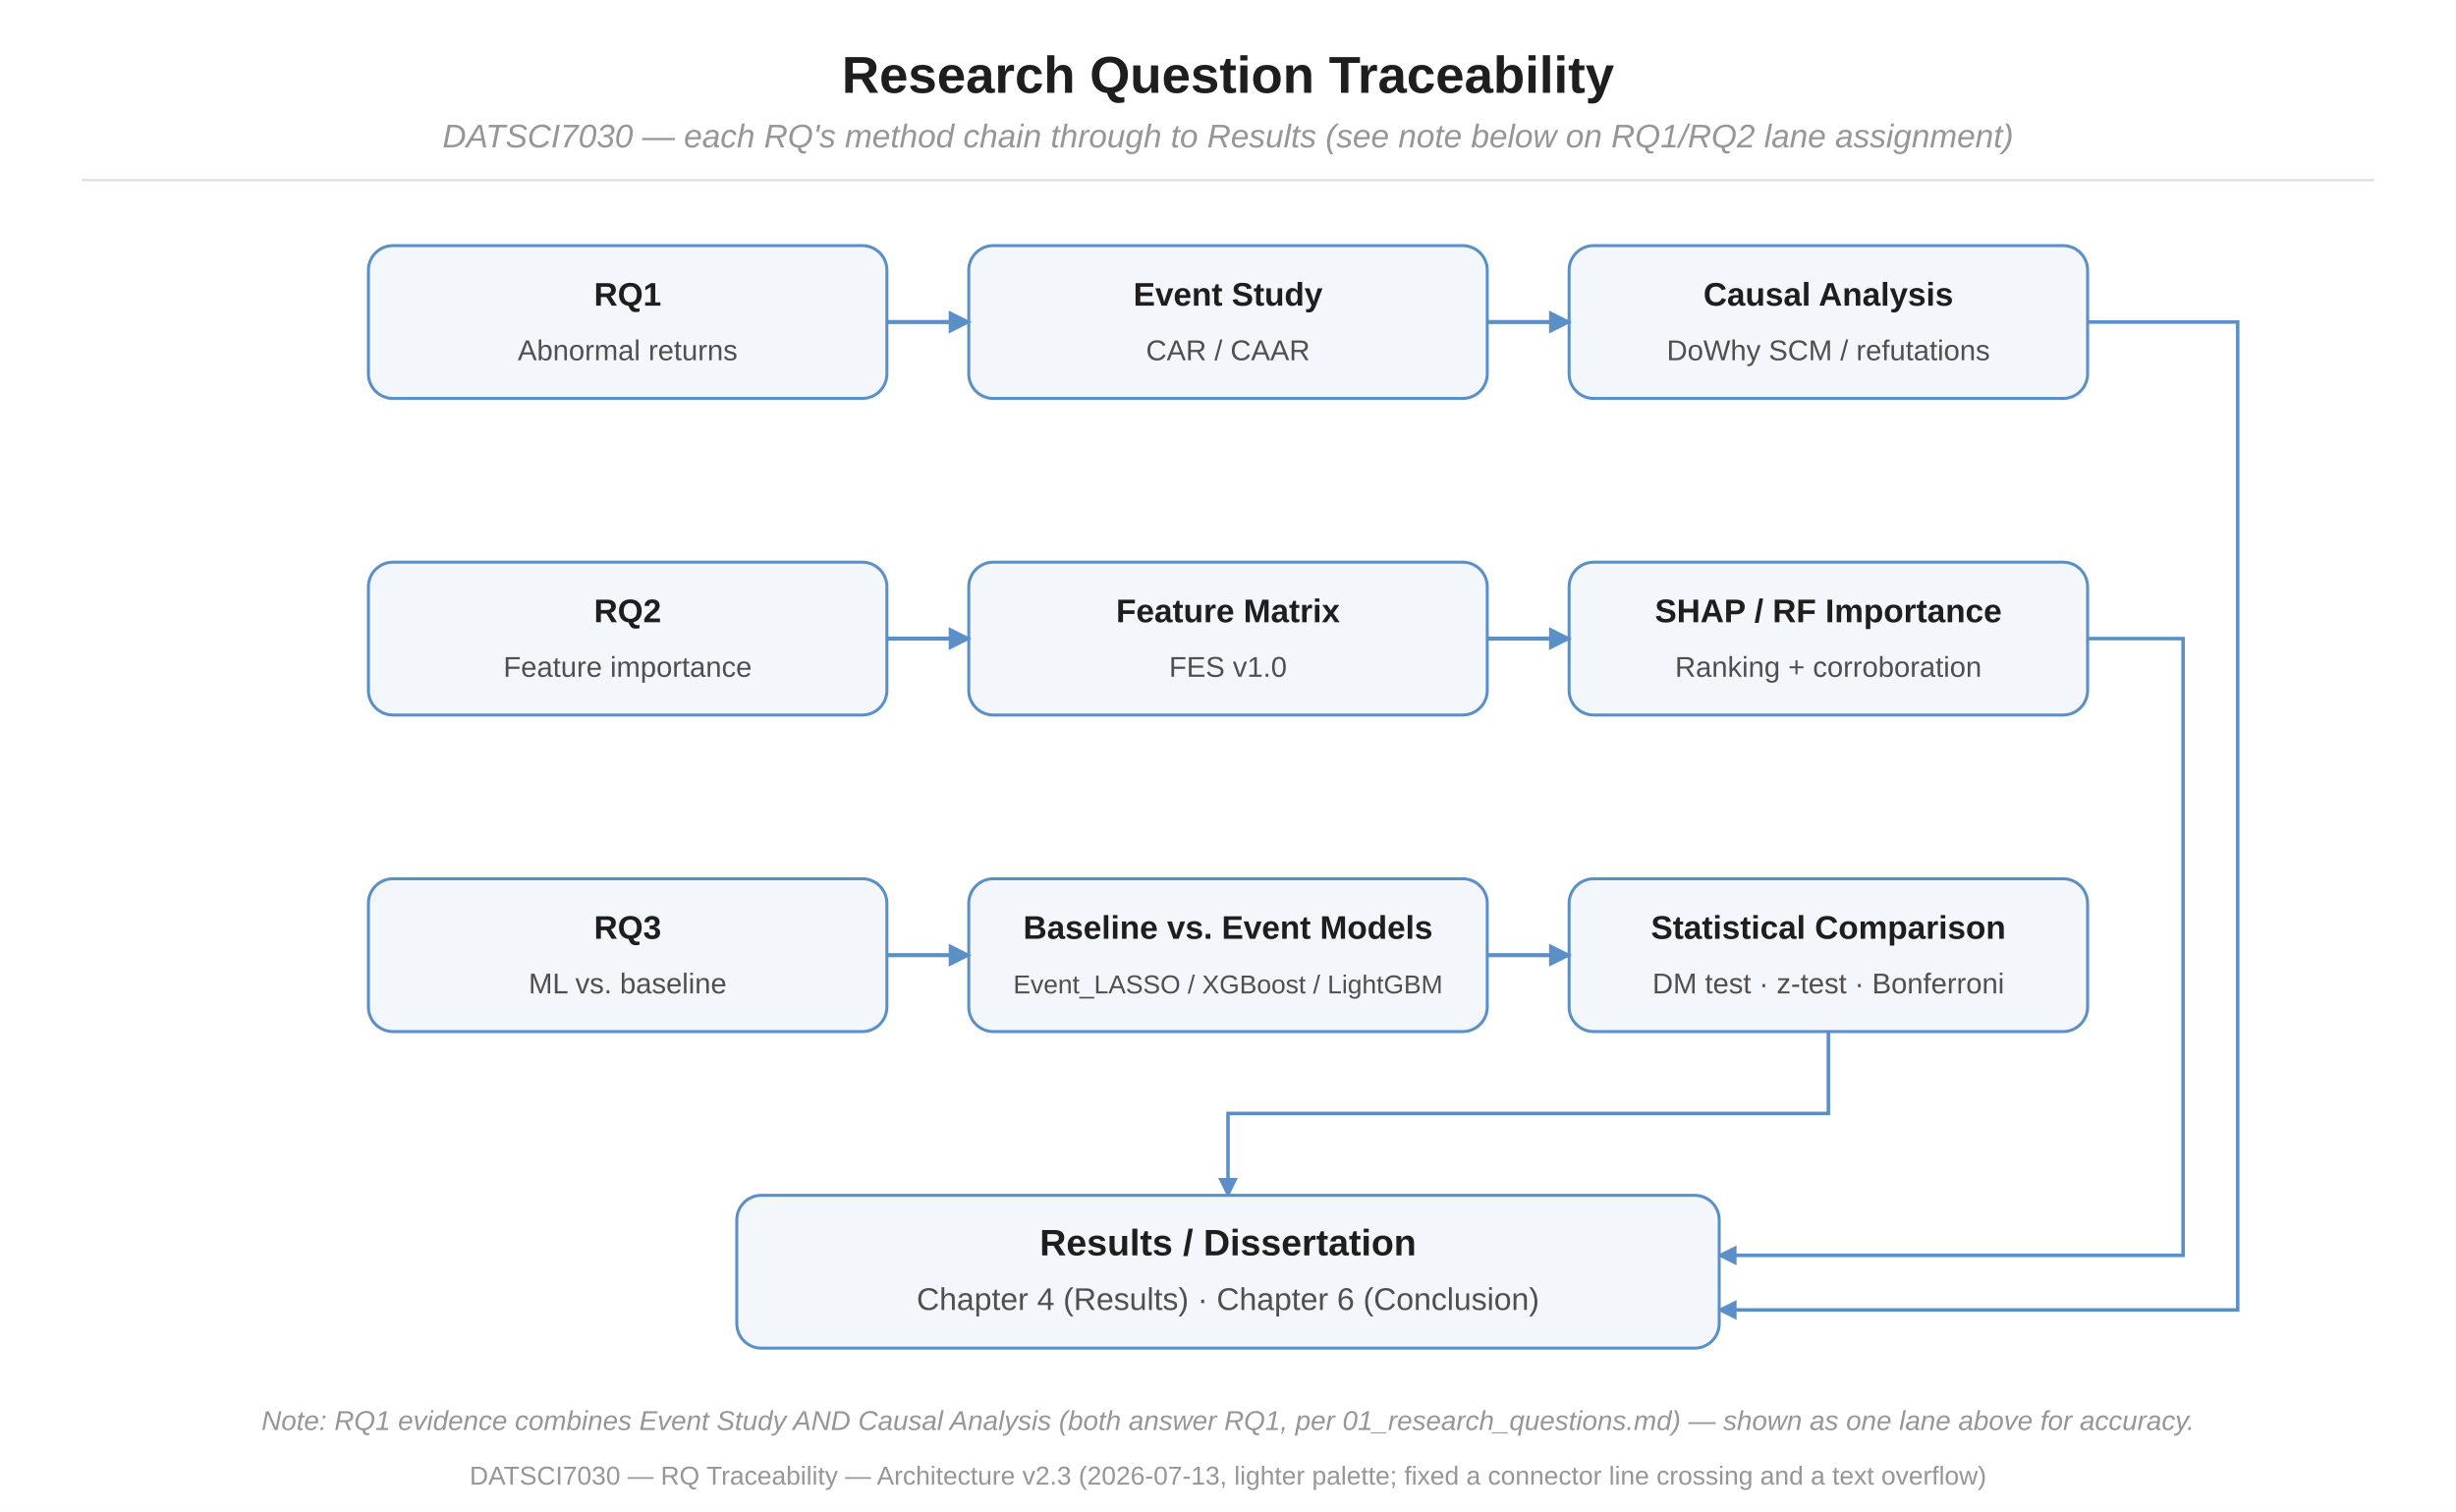
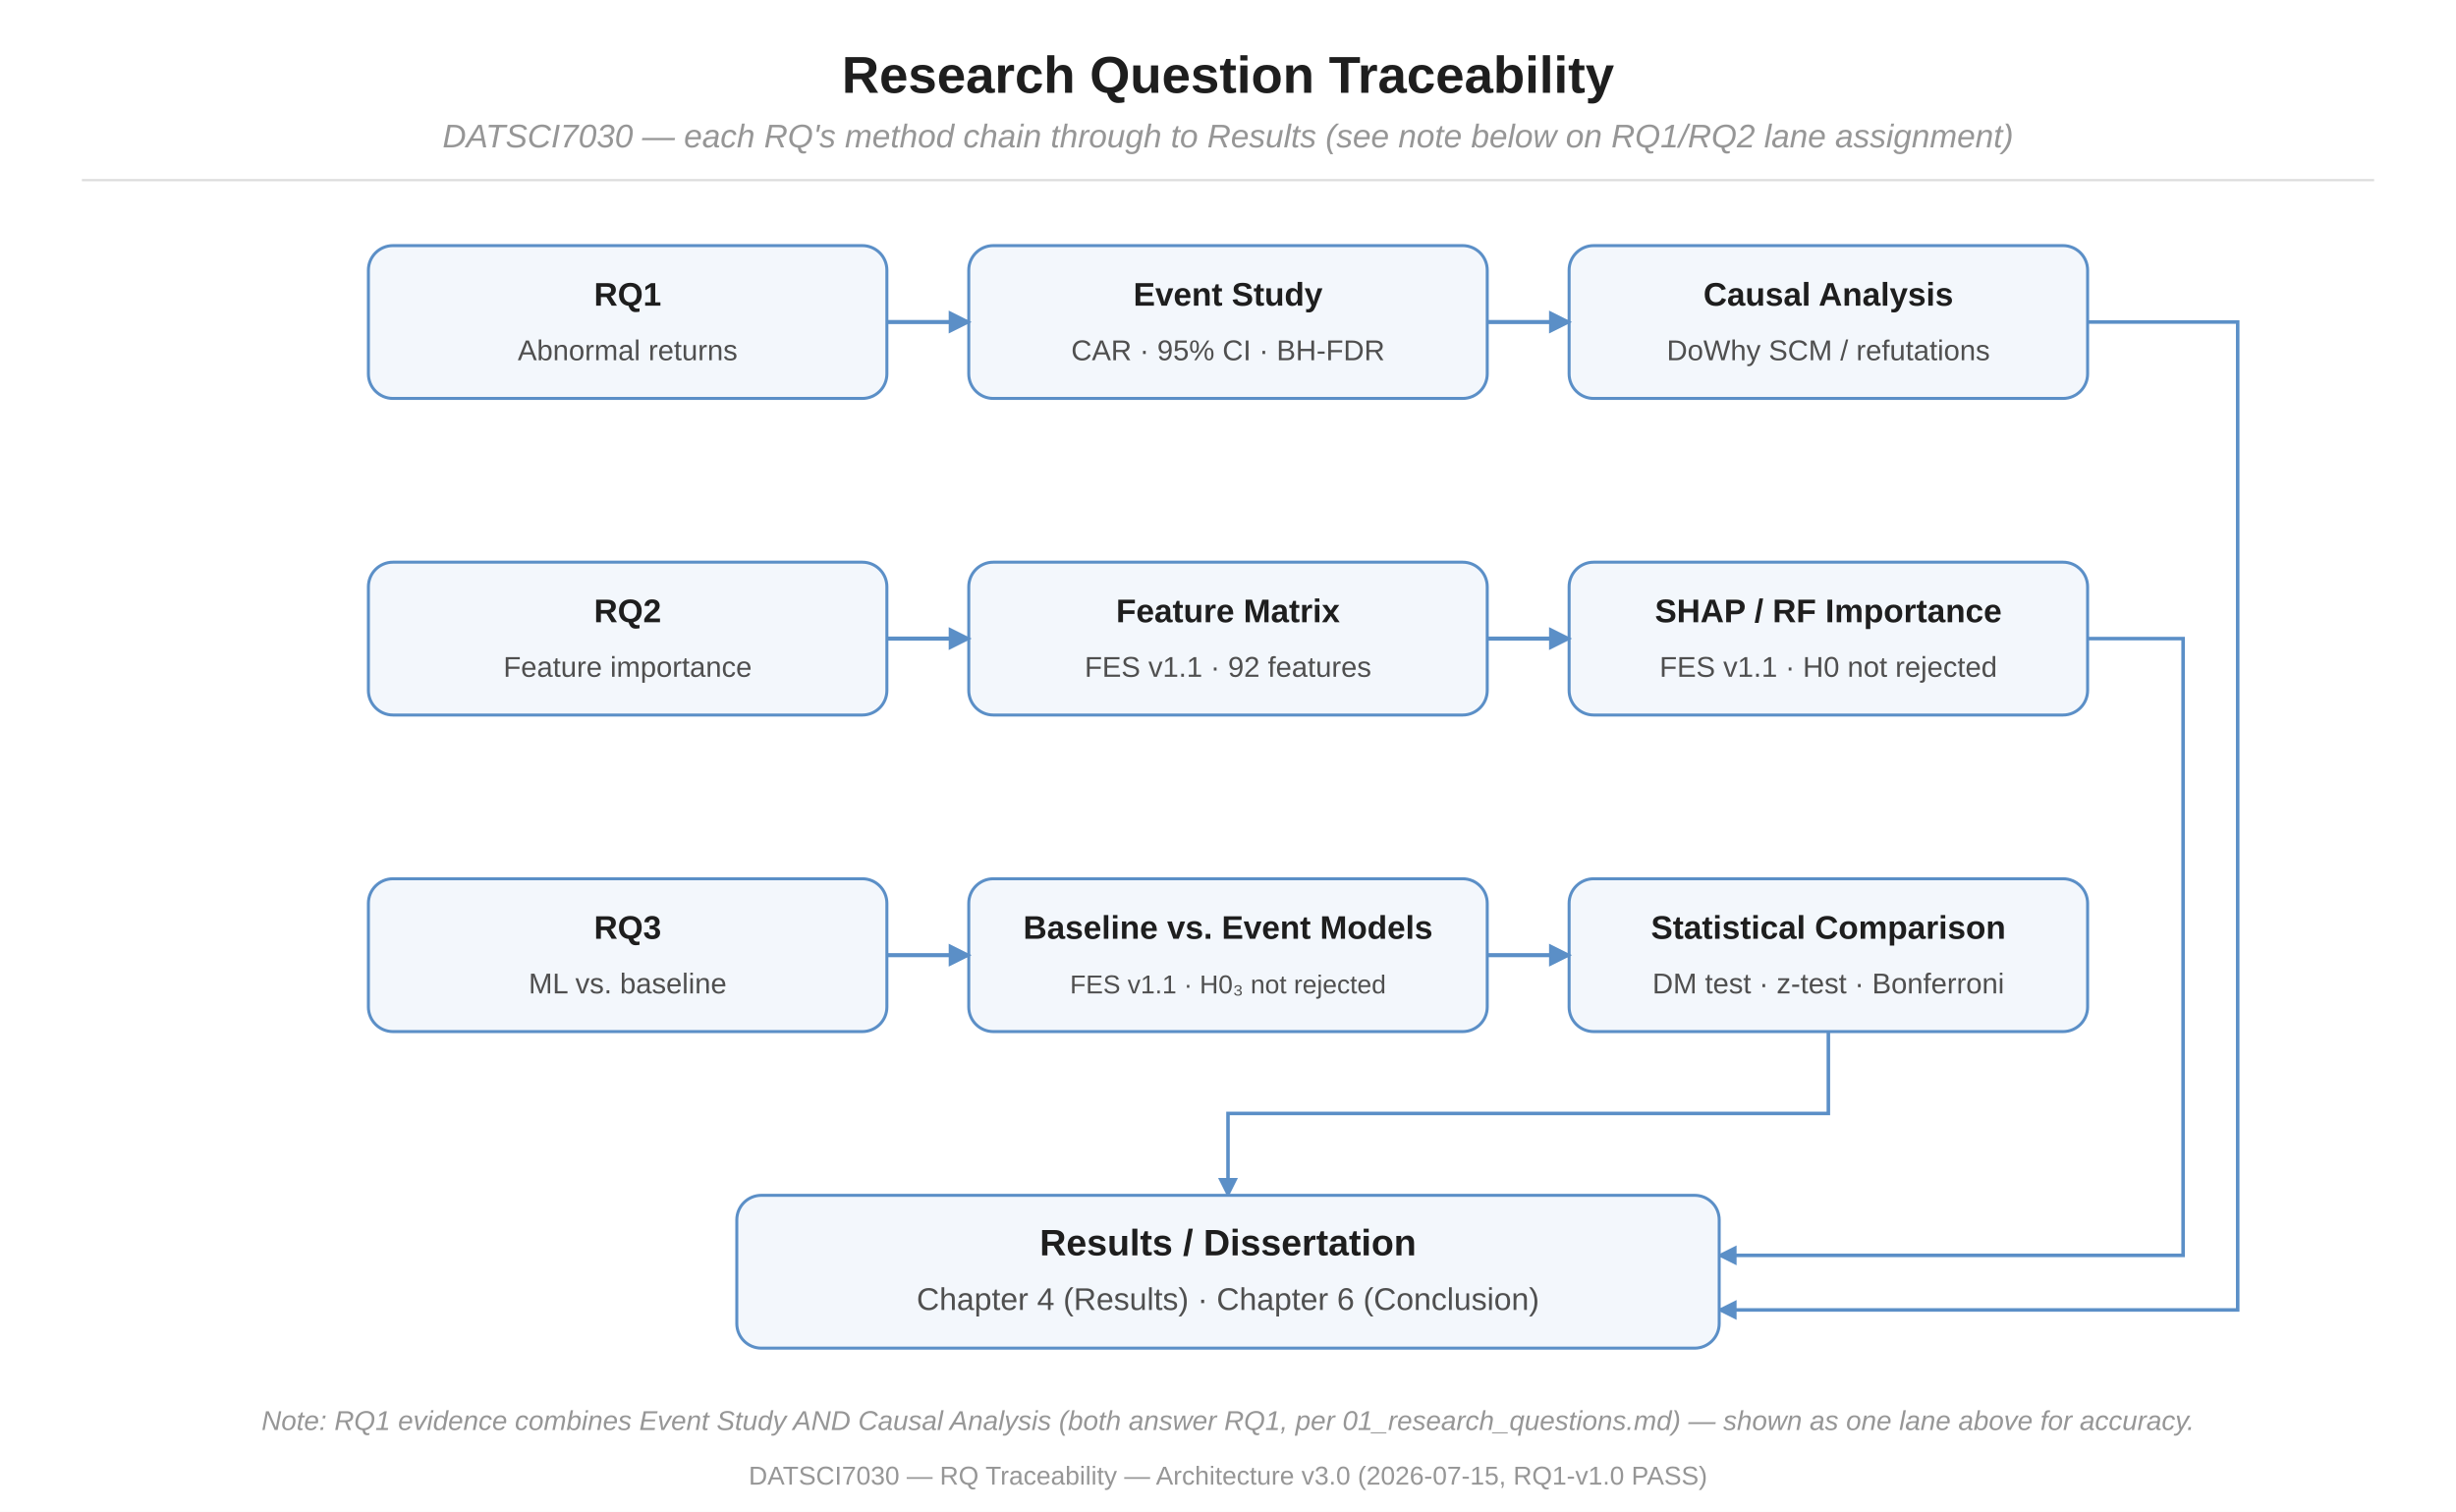
<svg xmlns="http://www.w3.org/2000/svg" width="900" height="554" viewBox="0 0 900 554" font-family="Arial, Helvetica, sans-serif">
  <defs>
    <marker id="arrow" viewBox="0 0 10 10" refX="8" refY="5" markerWidth="7" markerHeight="7" orient="auto-start-reverse">
      <path d="M1 1L9 5L1 9Z" fill="#5B8FC7" />
    </marker>
  </defs>
  <rect width="900" height="554" fill="#FFFFFF" />
  <text x="450.0" y="34" text-anchor="middle" font-size="19" font-weight="700" fill="#1E1E1E" font-family="Arial, Helvetica, sans-serif">Research Question Traceability</text>
  <text x="450.0" y="54" text-anchor="middle" font-size="12" fill="#969696" font-style="italic" font-family="Arial, Helvetica, sans-serif">DATSCI7030 — each RQ's method chain through to Results (see note below on RQ1/RQ2 lane assignment)</text>
  <line x1="30" y1="66" x2="870" y2="66" stroke="#DCDCDC" stroke-width="0.8" />
  <rect x="135.0" y="90" width="190" height="56" rx="9" fill="#F3F7FC" stroke="#5B8FC7" stroke-width="1.1" />
  <text x="230.0" y="112.0" text-anchor="middle" font-size="12" font-weight="700" fill="#1E1E1E">RQ1</text>
  <text x="230.0" y="132.0" text-anchor="middle" font-size="10.5" fill="#4F4F4F">Abnormal returns</text>
  <rect x="355.0" y="90" width="190" height="56" rx="9" fill="#F3F7FC" stroke="#5B8FC7" stroke-width="1.1" />
  <text x="450.0" y="112.0" text-anchor="middle" font-size="12" font-weight="700" fill="#1E1E1E">Event Study</text>
-   <text x="450.0" y="132.0" text-anchor="middle" font-size="10.5" fill="#4F4F4F">CAR / CAAR</text>
+   <text x="450.0" y="132.0" text-anchor="middle" font-size="10.5" fill="#4F4F4F">CAR · 95% CI · BH-FDR</text>
  <line x1="325.0" y1="118.0" x2="355.0" y2="118.0" stroke="#5B8FC7" stroke-width="1.5" marker-end="url(#arrow)" />
  <rect x="575.0" y="90" width="190" height="56" rx="9" fill="#F3F7FC" stroke="#5B8FC7" stroke-width="1.1" />
  <text x="670.0" y="112.0" text-anchor="middle" font-size="12" font-weight="700" fill="#1E1E1E">Causal Analysis</text>
  <text x="670.0" y="132.0" text-anchor="middle" font-size="10.5" fill="#4F4F4F">DoWhy SCM / refutations</text>
  <line x1="545.0" y1="118.0" x2="575.0" y2="118.0" stroke="#5B8FC7" stroke-width="1.5" marker-end="url(#arrow)" />
  <rect x="135.0" y="206" width="190" height="56" rx="9" fill="#F3F7FC" stroke="#5B8FC7" stroke-width="1.1" />
  <text x="230.0" y="228.0" text-anchor="middle" font-size="12" font-weight="700" fill="#1E1E1E">RQ2</text>
  <text x="230.0" y="248.0" text-anchor="middle" font-size="10.5" fill="#4F4F4F">Feature importance</text>
  <rect x="355.0" y="206" width="190" height="56" rx="9" fill="#F3F7FC" stroke="#5B8FC7" stroke-width="1.1" />
  <text x="450.0" y="228.0" text-anchor="middle" font-size="12" font-weight="700" fill="#1E1E1E">Feature Matrix</text>
-   <text x="450.0" y="248.0" text-anchor="middle" font-size="10.5" fill="#4F4F4F">FES v1.0</text>
+   <text x="450.0" y="248.0" text-anchor="middle" font-size="10.5" fill="#4F4F4F">FES v1.1 · 92 features</text>
  <line x1="325.0" y1="234.0" x2="355.0" y2="234.0" stroke="#5B8FC7" stroke-width="1.5" marker-end="url(#arrow)" />
  <rect x="575.0" y="206" width="190" height="56" rx="9" fill="#F3F7FC" stroke="#5B8FC7" stroke-width="1.1" />
  <text x="670.0" y="228.0" text-anchor="middle" font-size="12" font-weight="700" fill="#1E1E1E">SHAP / RF Importance</text>
-   <text x="670.0" y="248.0" text-anchor="middle" font-size="10.5" fill="#4F4F4F">Ranking + corroboration</text>
+   <text x="670.0" y="248.0" text-anchor="middle" font-size="10.5" fill="#4F4F4F">FES v1.1 · H0 not rejected</text>
  <line x1="545.0" y1="234.0" x2="575.0" y2="234.0" stroke="#5B8FC7" stroke-width="1.5" marker-end="url(#arrow)" />
  <rect x="135.0" y="322" width="190" height="56" rx="9" fill="#F3F7FC" stroke="#5B8FC7" stroke-width="1.1" />
  <text x="230.0" y="344.0" text-anchor="middle" font-size="12" font-weight="700" fill="#1E1E1E">RQ3</text>
  <text x="230.0" y="364.0" text-anchor="middle" font-size="10.5" fill="#4F4F4F">ML vs. baseline</text>
  <rect x="355.0" y="322" width="190" height="56" rx="9" fill="#F3F7FC" stroke="#5B8FC7" stroke-width="1.1" />
  <text x="450.0" y="344.0" text-anchor="middle" font-size="12" font-weight="700" fill="#1E1E1E">Baseline vs. Event Models</text>
-   <text x="450.0" y="364.0" text-anchor="middle" font-size="9.5" fill="#4F4F4F">Event_LASSO / XGBoost / LightGBM</text>
+   <text x="450.0" y="364.0" text-anchor="middle" font-size="9.5" fill="#4F4F4F">FES v1.1 · H0₃ not rejected</text>
  <line x1="325.0" y1="350.0" x2="355.0" y2="350.0" stroke="#5B8FC7" stroke-width="1.5" marker-end="url(#arrow)" />
  <rect x="575.0" y="322" width="190" height="56" rx="9" fill="#F3F7FC" stroke="#5B8FC7" stroke-width="1.1" />
  <text x="670.0" y="344.0" text-anchor="middle" font-size="12" font-weight="700" fill="#1E1E1E">Statistical Comparison</text>
  <text x="670.0" y="364.0" text-anchor="middle" font-size="10.5" fill="#4F4F4F">DM test · z-test · Bonferroni</text>
  <line x1="545.0" y1="350.0" x2="575.0" y2="350.0" stroke="#5B8FC7" stroke-width="1.5" marker-end="url(#arrow)" />
  <polyline points="765.0,118 820.0,118 820.0,480.0 630.0,480.0" fill="none" stroke="#5B8FC7" stroke-width="1.3" marker-end="url(#arrow)" />
  <polyline points="765.0,234 800.0,234 800.0,460.0 630.0,460.0" fill="none" stroke="#5B8FC7" stroke-width="1.3" marker-end="url(#arrow)" />
  <polyline points="670.0,378 670.0,408.0 450.0,408.0 450.0,438" fill="none" stroke="#5B8FC7" stroke-width="1.3" marker-end="url(#arrow)" />
  <rect x="270.0" y="438" width="360" height="56" rx="9" fill="#F3F7FC" stroke="#5B8FC7" stroke-width="1.1" />
  <text x="450.0" y="460.0" text-anchor="middle" font-size="13.5" font-weight="700" fill="#1E1E1E">Results / Dissertation</text>
  <text x="450.0" y="480.0" text-anchor="middle" font-size="11.5" fill="#4F4F4F">Chapter 4 (Results) · Chapter 6 (Conclusion)</text>
  <text x="450.0" y="524" text-anchor="middle" font-size="10" fill="#969696" font-style="italic">Note: RQ1 evidence combines Event Study AND Causal Analysis (both answer RQ1, per 01_research_questions.md) — shown as one lane above for accuracy.</text>
-   <text x="450.0" y="544" text-anchor="middle" font-size="9.5" fill="#969696" font-family="Arial, Helvetica, sans-serif">DATSCI7030 — RQ Traceability — Architecture v2.3 (2026-07-13, lighter palette; fixed a connector line crossing and a text overflow)</text>
+   <text x="450.0" y="544" text-anchor="middle" font-size="9.5" fill="#969696" font-family="Arial, Helvetica, sans-serif">DATSCI7030 — RQ Traceability — Architecture v3.0 (2026-07-15, RQ1-v1.0 PASS)</text>
</svg>
